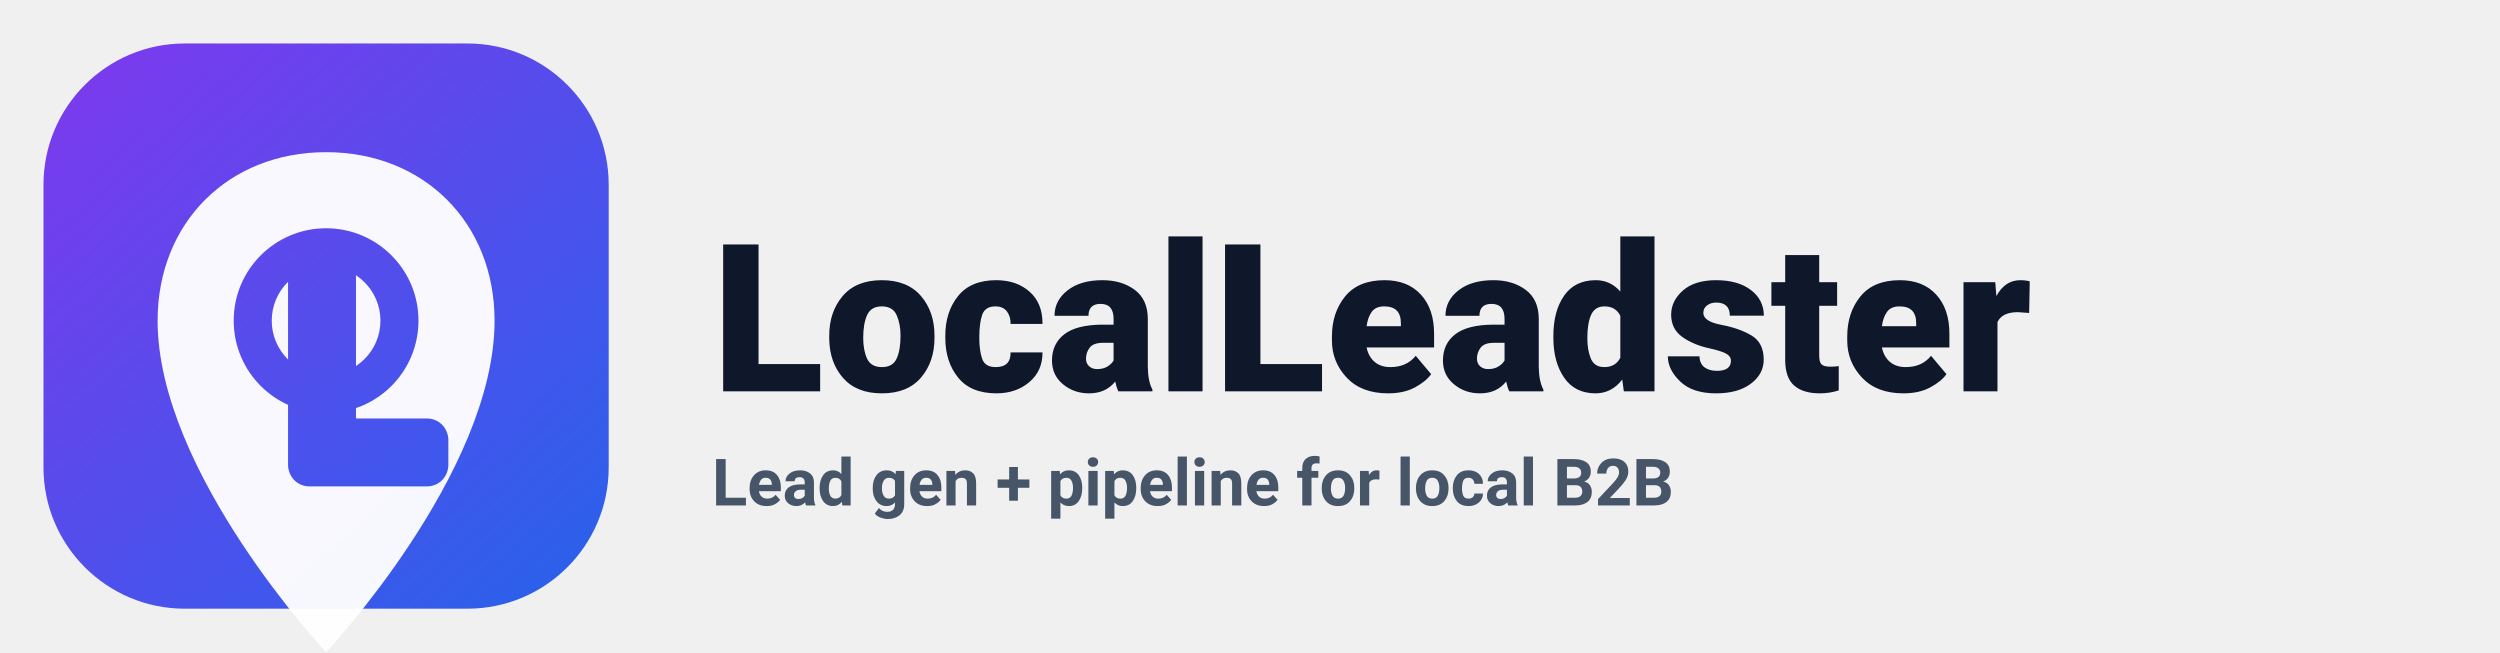
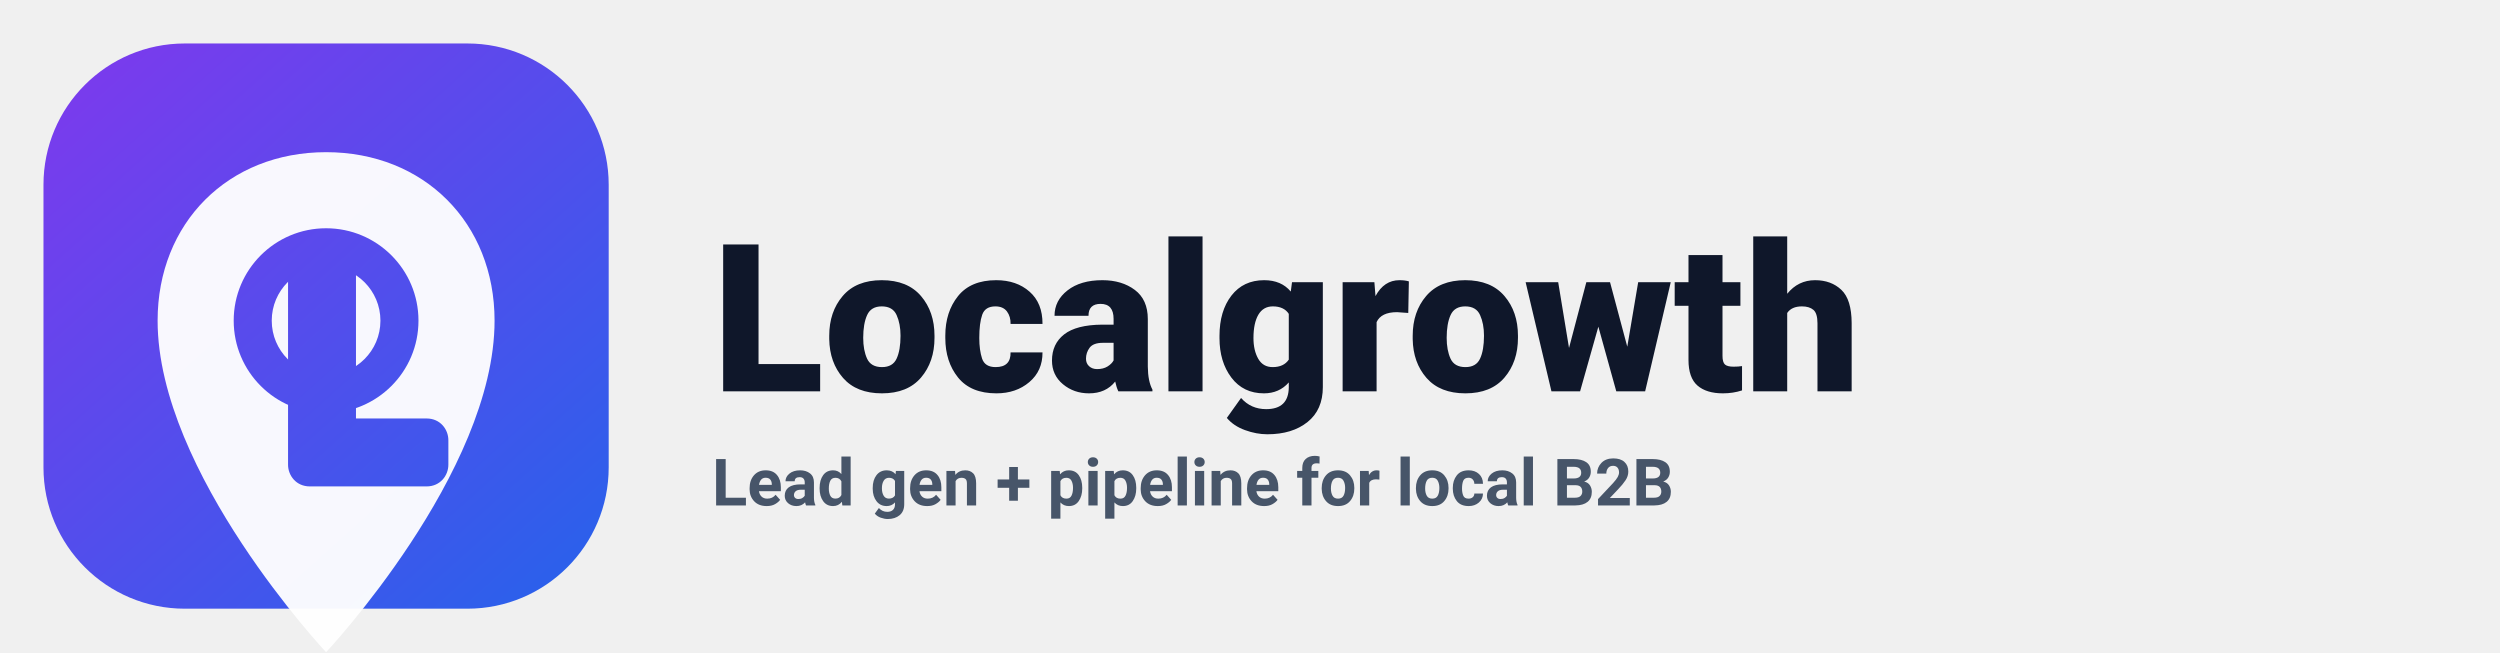
- <svg xmlns="http://www.w3.org/2000/svg" width="920" height="240" viewBox="0 0 920 240" role="img" aria-label="LocalLeadster logo">
+ <svg xmlns="http://www.w3.org/2000/svg" width="920" height="240" viewBox="0 0 920 240" role="img" aria-label="Localgrowth logo">
  <defs>
    <linearGradient id="g" x1="30" y1="18" x2="220" y2="230" gradientUnits="userSpaceOnUse">
      <stop offset="0" stop-color="#7c3aed" />
      <stop offset="1" stop-color="#2563eb" />
    </linearGradient>
  </defs>
  <rect x="16" y="16" width="208" height="208" rx="52" fill="url(#g)" />
  <path d="M120 56c-36 0-62 26-62 62 0 56 62 122 62 122s62-66 62-122c0-36-26-62-62-62Z" fill="#fff" fill-opacity="0.96" />
  <circle cx="120" cy="118" r="34" fill="url(#g)" />
  <circle cx="120" cy="118" r="20" fill="#fff" fill-opacity="0.96" />
  <path d="M106 96c0-4 3-8 8-8h9c5 0 8 4 8 8v58h26c5 0 8 4 8 8v9c0 4-3 8-8 8h-43c-5 0-8-4-8-8V96Z" fill="url(#g)" />
  <text x="262" y="144" font-family="ui-sans-serif, system-ui, -apple-system, Segoe UI, Roboto, Helvetica, Arial" font-size="76" font-weight="800" fill="#0f172a">
-     LocalLeadster
+     Localgrowth
  </text>
  <text x="262" y="186" font-family="ui-sans-serif, system-ui, -apple-system, Segoe UI, Roboto, Helvetica, Arial" font-size="24" font-weight="600" fill="#475569">
    Lead gen + pipeline for local B2B
  </text>
</svg>
